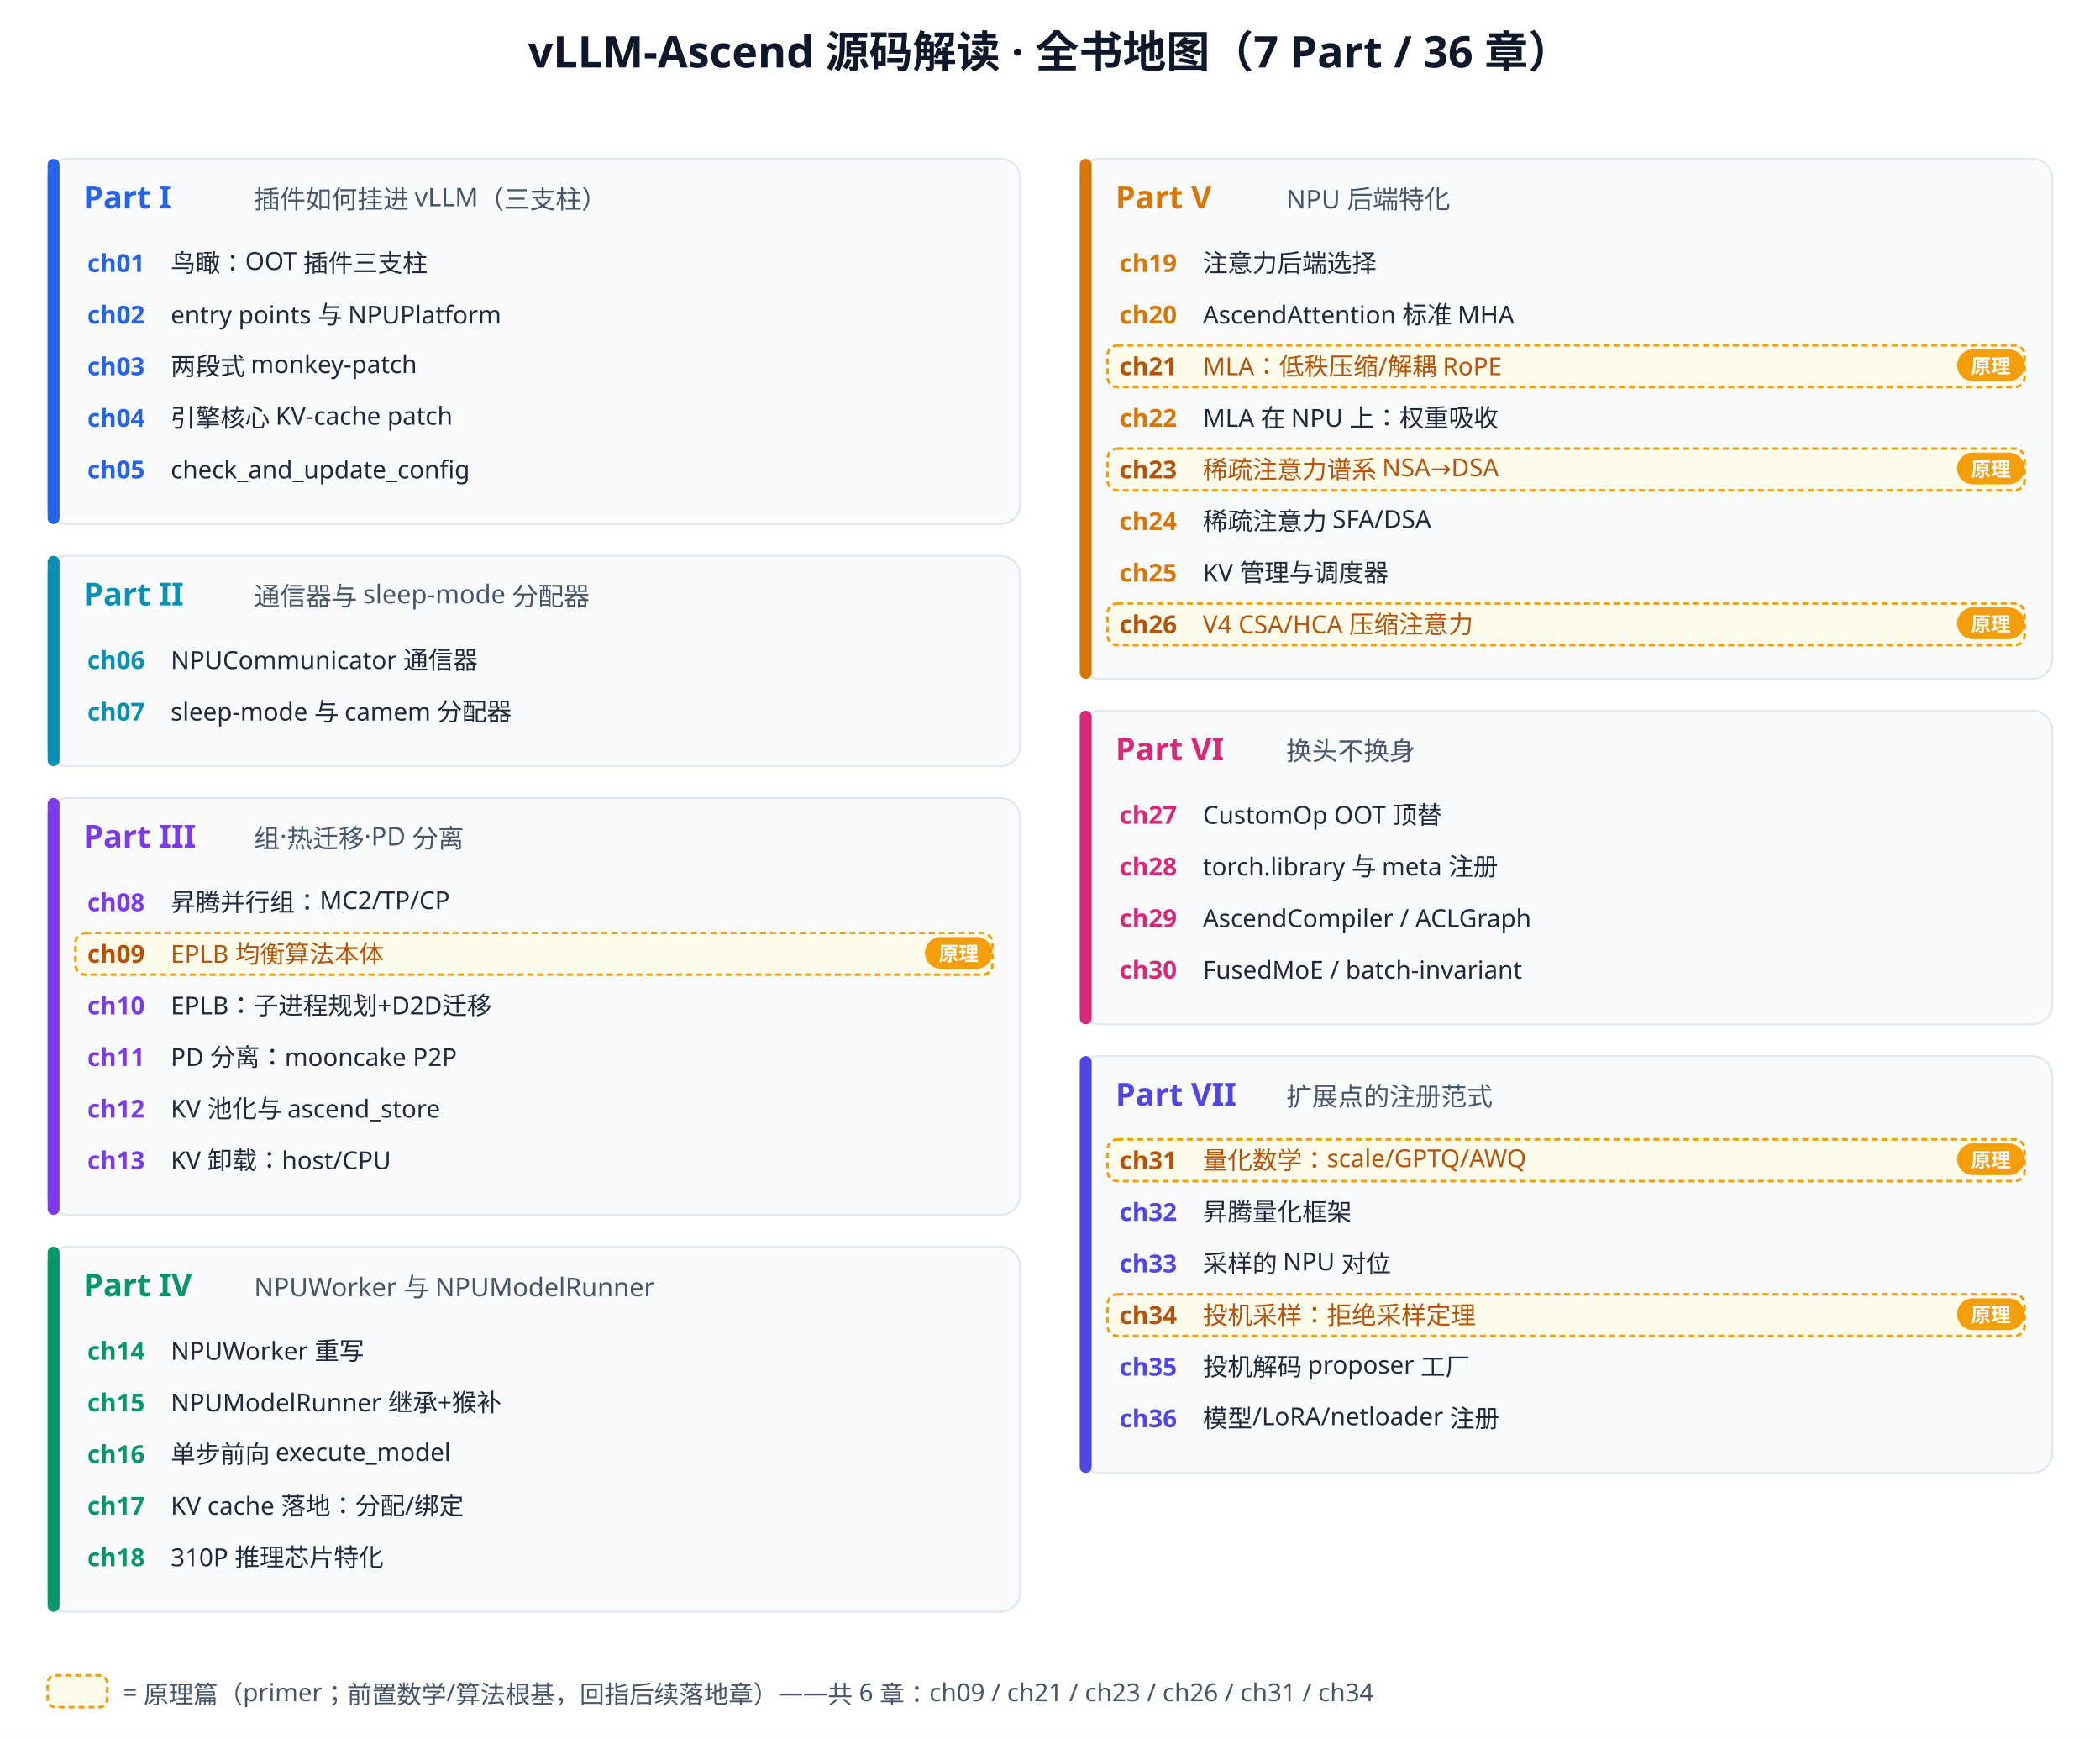
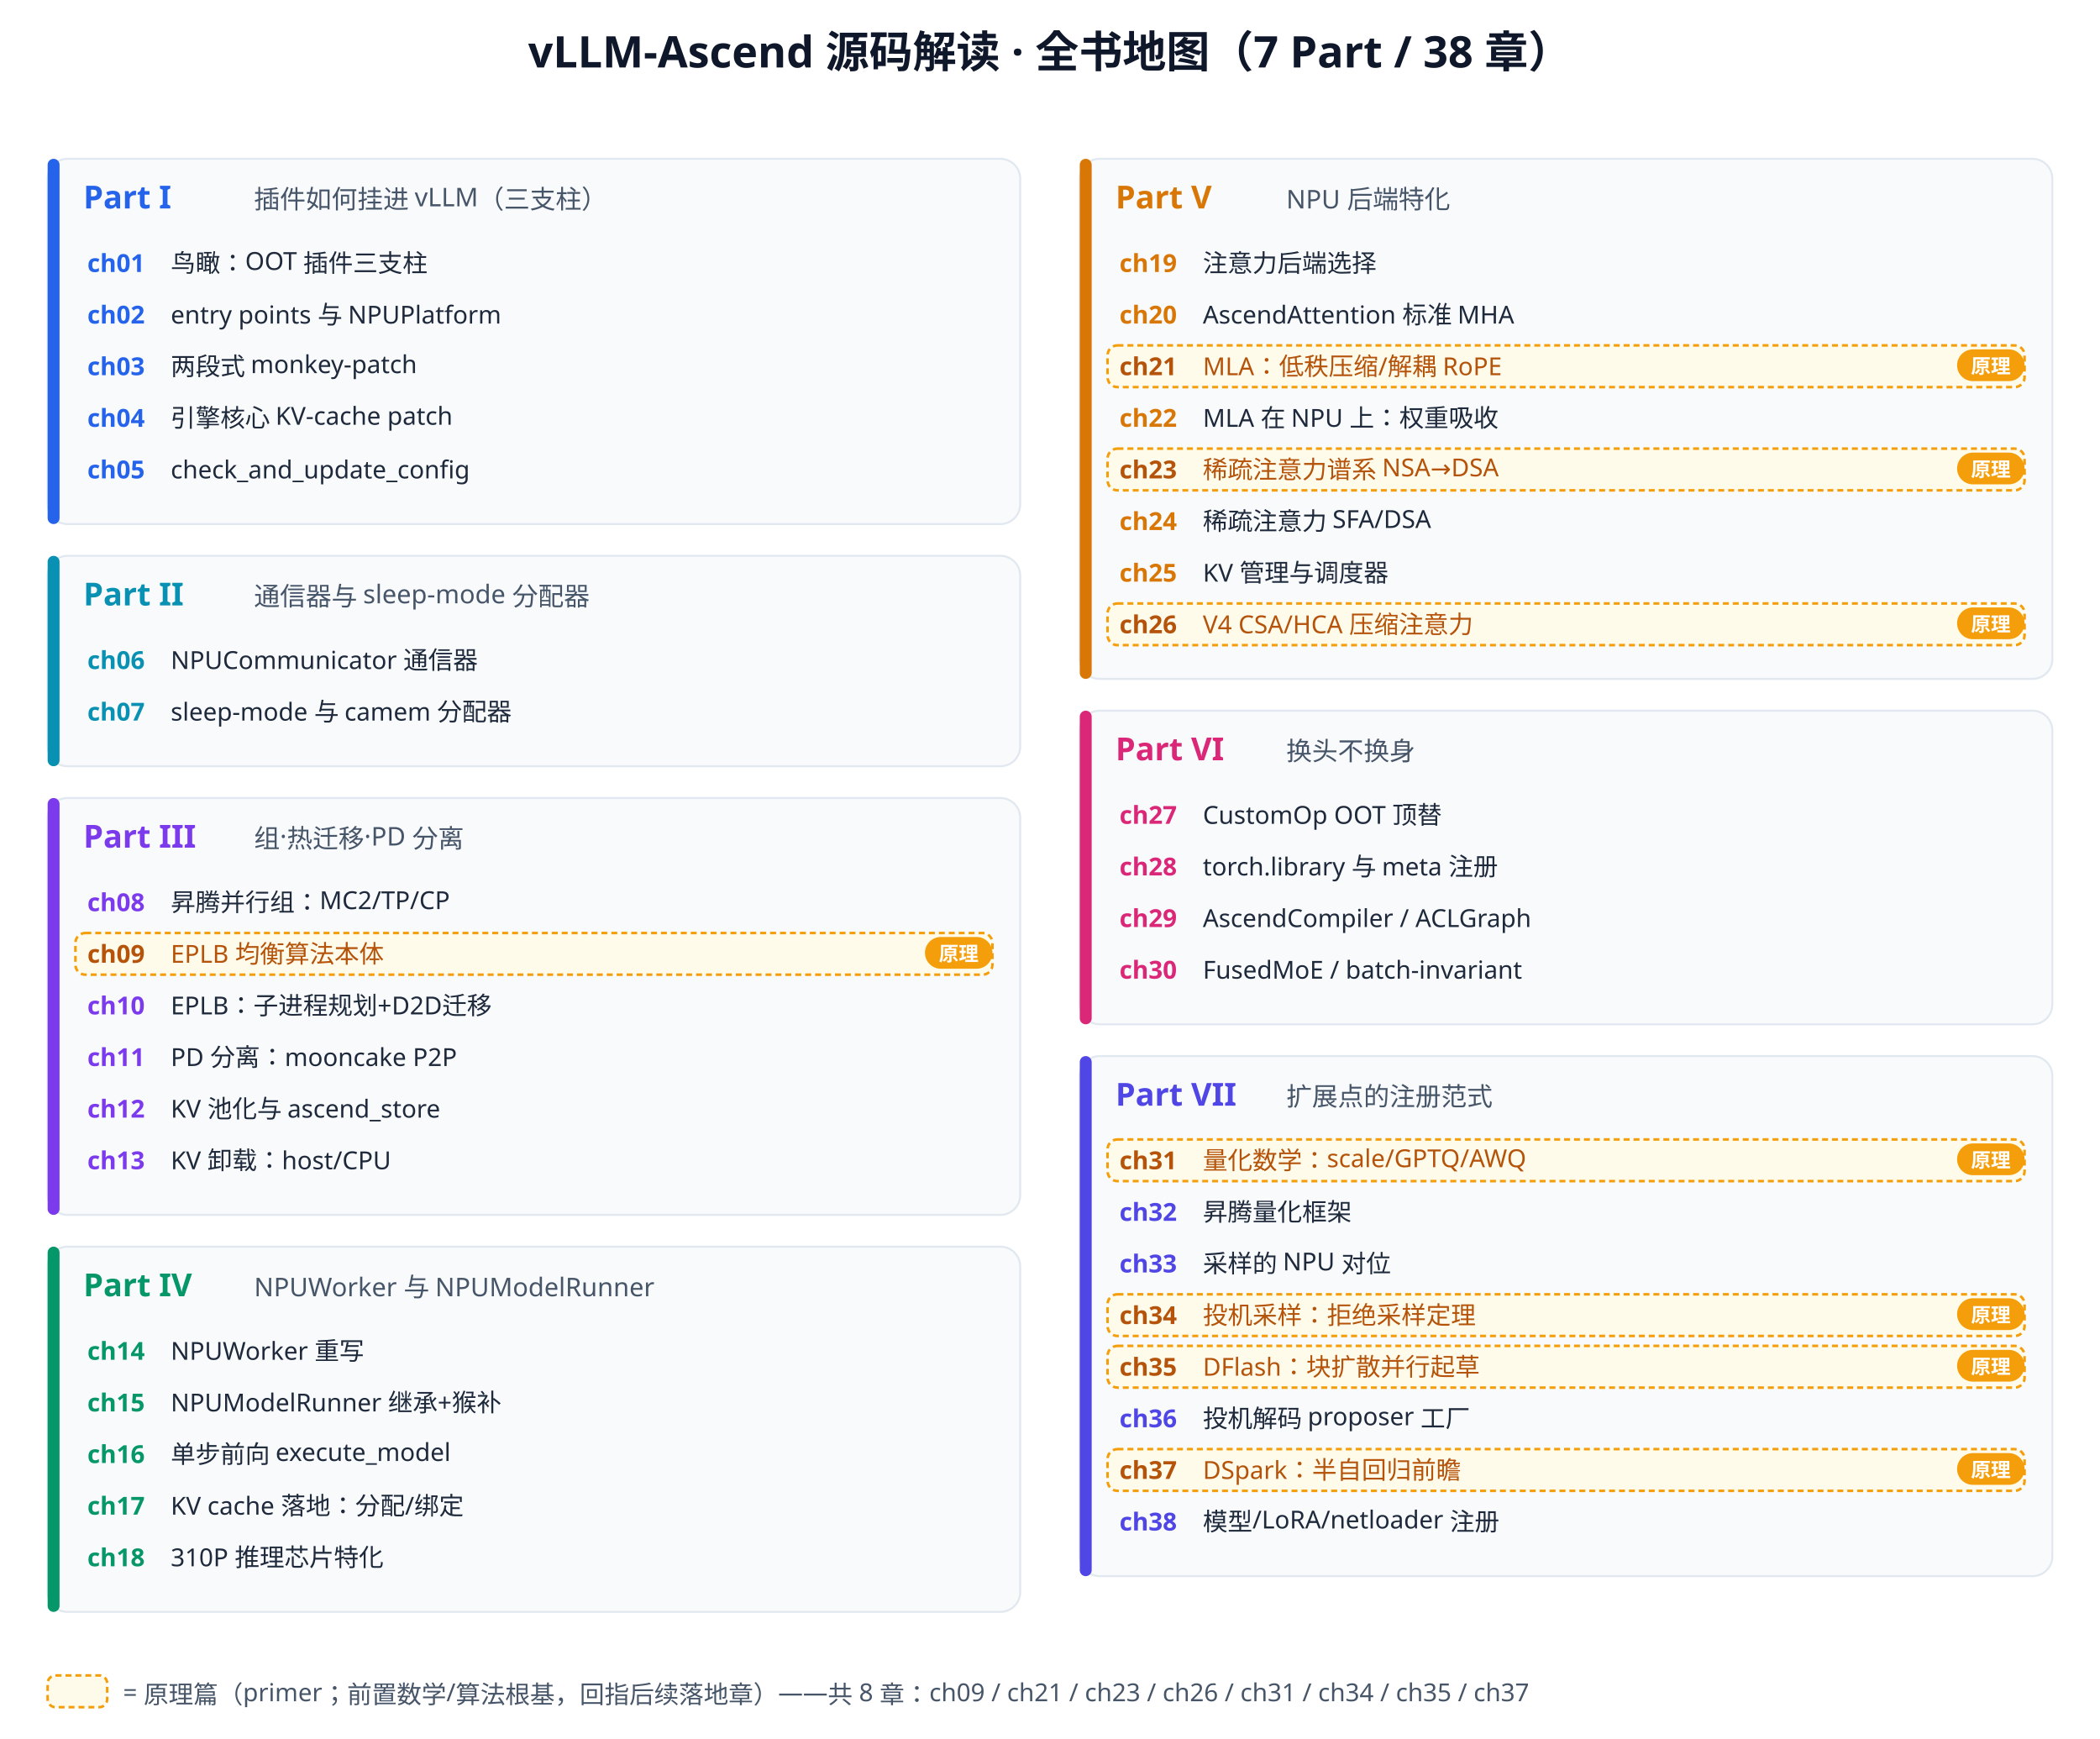
<svg xmlns="http://www.w3.org/2000/svg" viewBox="0 0 1058 876" font-family="sans-serif">
  <rect width="1058" height="876" fill="white" />
-   <text x="529.0" y="34" text-anchor="middle" font-size="22" font-weight="bold" fill="#0f172a">vLLM-Ascend 源码解读 · 全书地图（7 Part / 36 章）</text>
+   <text x="529.0" y="34" text-anchor="middle" font-size="22" font-weight="bold" fill="#0f172a">vLLM-Ascend 源码解读 · 全书地图（7 Part / 38 章）</text>
  <rect x="24" y="80" width="490" height="184" rx="10" fill="#f8fafc" stroke="#e2e8f0" stroke-width="1" />
  <rect x="24" y="80" width="6" height="184" rx="3" fill="#2563eb" />
  <text x="42" y="105" font-size="16" font-weight="bold" fill="#2563eb">Part I</text>
  <text x="128" y="105" font-size="13" fill="#475569">插件如何挂进 vLLM（三支柱）</text>
  <text x="44" y="137" font-size="12.5" font-weight="bold" fill="#2563eb">ch01</text>
  <text x="86" y="137" font-size="12.5" fill="#1e293b">鸟瞰：OOT 插件三支柱</text>
  <text x="44" y="163" font-size="12.5" font-weight="bold" fill="#2563eb">ch02</text>
  <text x="86" y="163" font-size="12.5" fill="#1e293b">entry points 与 NPUPlatform</text>
  <text x="44" y="189" font-size="12.5" font-weight="bold" fill="#2563eb">ch03</text>
  <text x="86" y="189" font-size="12.5" fill="#1e293b">两段式 monkey-patch</text>
  <text x="44" y="215" font-size="12.5" font-weight="bold" fill="#2563eb">ch04</text>
  <text x="86" y="215" font-size="12.5" fill="#1e293b">引擎核心 KV-cache patch</text>
  <text x="44" y="241" font-size="12.5" font-weight="bold" fill="#2563eb">ch05</text>
  <text x="86" y="241" font-size="12.5" fill="#1e293b">check_and_update_config</text>
  <rect x="24" y="280" width="490" height="106" rx="10" fill="#f8fafc" stroke="#e2e8f0" stroke-width="1" />
  <rect x="24" y="280" width="6" height="106" rx="3" fill="#0891b2" />
  <text x="42" y="305" font-size="16" font-weight="bold" fill="#0891b2">Part II</text>
  <text x="128" y="305" font-size="13" fill="#475569">通信器与 sleep-mode 分配器</text>
  <text x="44" y="337" font-size="12.5" font-weight="bold" fill="#0891b2">ch06</text>
  <text x="86" y="337" font-size="12.5" fill="#1e293b">NPUCommunicator 通信器</text>
  <text x="44" y="363" font-size="12.5" font-weight="bold" fill="#0891b2">ch07</text>
  <text x="86" y="363" font-size="12.5" fill="#1e293b">sleep-mode 与 camem 分配器</text>
  <rect x="24" y="402" width="490" height="210" rx="10" fill="#f8fafc" stroke="#e2e8f0" stroke-width="1" />
  <rect x="24" y="402" width="6" height="210" rx="3" fill="#7c3aed" />
  <text x="42" y="427" font-size="16" font-weight="bold" fill="#7c3aed">Part III</text>
  <text x="128" y="427" font-size="13" fill="#475569">组·热迁移·PD 分离</text>
  <text x="44" y="459" font-size="12.5" font-weight="bold" fill="#7c3aed">ch08</text>
  <text x="86" y="459" font-size="12.5" fill="#1e293b">昇腾并行组：MC2/TP/CP</text>
  <rect x="38" y="470" width="462" height="21" rx="5" fill="#fffbeb" stroke="#f59e0b" stroke-width="1.3" stroke-dasharray="3,2" />
  <text x="44" y="485" font-size="12.5" font-weight="bold" fill="#b45309">ch09</text>
  <text x="86" y="485" font-size="12.5" fill="#b45309">EPLB 均衡算法本体</text>
  <rect x="466" y="472" width="34" height="16" rx="8" fill="#f59e0b" />
  <text x="483.0" y="484" text-anchor="middle" font-size="10" font-weight="bold" fill="white">原理</text>
  <text x="44" y="511" font-size="12.5" font-weight="bold" fill="#7c3aed">ch10</text>
  <text x="86" y="511" font-size="12.5" fill="#1e293b">EPLB：子进程规划+D2D迁移</text>
  <text x="44" y="537" font-size="12.5" font-weight="bold" fill="#7c3aed">ch11</text>
  <text x="86" y="537" font-size="12.5" fill="#1e293b">PD 分离：mooncake P2P</text>
  <text x="44" y="563" font-size="12.5" font-weight="bold" fill="#7c3aed">ch12</text>
  <text x="86" y="563" font-size="12.5" fill="#1e293b">KV 池化与 ascend_store</text>
  <text x="44" y="589" font-size="12.5" font-weight="bold" fill="#7c3aed">ch13</text>
  <text x="86" y="589" font-size="12.5" fill="#1e293b">KV 卸载：host/CPU</text>
  <rect x="24" y="628" width="490" height="184" rx="10" fill="#f8fafc" stroke="#e2e8f0" stroke-width="1" />
  <rect x="24" y="628" width="6" height="184" rx="3" fill="#059669" />
  <text x="42" y="653" font-size="16" font-weight="bold" fill="#059669">Part IV</text>
  <text x="128" y="653" font-size="13" fill="#475569">NPUWorker 与 NPUModelRunner</text>
  <text x="44" y="685" font-size="12.5" font-weight="bold" fill="#059669">ch14</text>
  <text x="86" y="685" font-size="12.5" fill="#1e293b">NPUWorker 重写</text>
  <text x="44" y="711" font-size="12.5" font-weight="bold" fill="#059669">ch15</text>
  <text x="86" y="711" font-size="12.5" fill="#1e293b">NPUModelRunner 继承+猴补</text>
  <text x="44" y="737" font-size="12.5" font-weight="bold" fill="#059669">ch16</text>
  <text x="86" y="737" font-size="12.5" fill="#1e293b">单步前向 execute_model</text>
  <text x="44" y="763" font-size="12.5" font-weight="bold" fill="#059669">ch17</text>
  <text x="86" y="763" font-size="12.5" fill="#1e293b">KV cache 落地：分配/绑定</text>
  <text x="44" y="789" font-size="12.5" font-weight="bold" fill="#059669">ch18</text>
  <text x="86" y="789" font-size="12.5" fill="#1e293b">310P 推理芯片特化</text>
  <rect x="544" y="80" width="490" height="262" rx="10" fill="#f8fafc" stroke="#e2e8f0" stroke-width="1" />
  <rect x="544" y="80" width="6" height="262" rx="3" fill="#d97706" />
  <text x="562" y="105" font-size="16" font-weight="bold" fill="#d97706">Part V</text>
  <text x="648" y="105" font-size="13" fill="#475569">NPU 后端特化</text>
  <text x="564" y="137" font-size="12.5" font-weight="bold" fill="#d97706">ch19</text>
  <text x="606" y="137" font-size="12.5" fill="#1e293b">注意力后端选择</text>
  <text x="564" y="163" font-size="12.5" font-weight="bold" fill="#d97706">ch20</text>
  <text x="606" y="163" font-size="12.5" fill="#1e293b">AscendAttention 标准 MHA</text>
  <rect x="558" y="174" width="462" height="21" rx="5" fill="#fffbeb" stroke="#f59e0b" stroke-width="1.3" stroke-dasharray="3,2" />
  <text x="564" y="189" font-size="12.5" font-weight="bold" fill="#b45309">ch21</text>
  <text x="606" y="189" font-size="12.5" fill="#b45309">MLA：低秩压缩/解耦 RoPE</text>
  <rect x="986" y="176" width="34" height="16" rx="8" fill="#f59e0b" />
  <text x="1003.0" y="188" text-anchor="middle" font-size="10" font-weight="bold" fill="white">原理</text>
  <text x="564" y="215" font-size="12.5" font-weight="bold" fill="#d97706">ch22</text>
  <text x="606" y="215" font-size="12.5" fill="#1e293b">MLA 在 NPU 上：权重吸收</text>
  <rect x="558" y="226" width="462" height="21" rx="5" fill="#fffbeb" stroke="#f59e0b" stroke-width="1.3" stroke-dasharray="3,2" />
  <text x="564" y="241" font-size="12.5" font-weight="bold" fill="#b45309">ch23</text>
  <text x="606" y="241" font-size="12.5" fill="#b45309">稀疏注意力谱系 NSA→DSA</text>
  <rect x="986" y="228" width="34" height="16" rx="8" fill="#f59e0b" />
  <text x="1003.0" y="240" text-anchor="middle" font-size="10" font-weight="bold" fill="white">原理</text>
  <text x="564" y="267" font-size="12.5" font-weight="bold" fill="#d97706">ch24</text>
  <text x="606" y="267" font-size="12.5" fill="#1e293b">稀疏注意力 SFA/DSA</text>
  <text x="564" y="293" font-size="12.5" font-weight="bold" fill="#d97706">ch25</text>
  <text x="606" y="293" font-size="12.5" fill="#1e293b">KV 管理与调度器</text>
  <rect x="558" y="304" width="462" height="21" rx="5" fill="#fffbeb" stroke="#f59e0b" stroke-width="1.3" stroke-dasharray="3,2" />
  <text x="564" y="319" font-size="12.5" font-weight="bold" fill="#b45309">ch26</text>
  <text x="606" y="319" font-size="12.5" fill="#b45309">V4 CSA/HCA 压缩注意力</text>
  <rect x="986" y="306" width="34" height="16" rx="8" fill="#f59e0b" />
  <text x="1003.0" y="318" text-anchor="middle" font-size="10" font-weight="bold" fill="white">原理</text>
  <rect x="544" y="358" width="490" height="158" rx="10" fill="#f8fafc" stroke="#e2e8f0" stroke-width="1" />
  <rect x="544" y="358" width="6" height="158" rx="3" fill="#db2777" />
  <text x="562" y="383" font-size="16" font-weight="bold" fill="#db2777">Part VI</text>
  <text x="648" y="383" font-size="13" fill="#475569">换头不换身</text>
  <text x="564" y="415" font-size="12.5" font-weight="bold" fill="#db2777">ch27</text>
  <text x="606" y="415" font-size="12.5" fill="#1e293b">CustomOp OOT 顶替</text>
  <text x="564" y="441" font-size="12.5" font-weight="bold" fill="#db2777">ch28</text>
  <text x="606" y="441" font-size="12.5" fill="#1e293b">torch.library 与 meta 注册</text>
  <text x="564" y="467" font-size="12.5" font-weight="bold" fill="#db2777">ch29</text>
  <text x="606" y="467" font-size="12.5" fill="#1e293b">AscendCompiler / ACLGraph</text>
  <text x="564" y="493" font-size="12.5" font-weight="bold" fill="#db2777">ch30</text>
  <text x="606" y="493" font-size="12.5" fill="#1e293b">FusedMoE / batch-invariant</text>
-   <rect x="544" y="532" width="490" height="210" rx="10" fill="#f8fafc" stroke="#e2e8f0" stroke-width="1" />
-   <rect x="544" y="532" width="6" height="210" rx="3" fill="#4f46e5" />
+   <rect x="544" y="532" width="490" height="262" rx="10" fill="#f8fafc" stroke="#e2e8f0" stroke-width="1" />
+   <rect x="544" y="532" width="6" height="262" rx="3" fill="#4f46e5" />
  <text x="562" y="557" font-size="16" font-weight="bold" fill="#4f46e5">Part VII</text>
  <text x="648" y="557" font-size="13" fill="#475569">扩展点的注册范式</text>
  <rect x="558" y="574" width="462" height="21" rx="5" fill="#fffbeb" stroke="#f59e0b" stroke-width="1.3" stroke-dasharray="3,2" />
  <text x="564" y="589" font-size="12.5" font-weight="bold" fill="#b45309">ch31</text>
  <text x="606" y="589" font-size="12.5" fill="#b45309">量化数学：scale/GPTQ/AWQ</text>
  <rect x="986" y="576" width="34" height="16" rx="8" fill="#f59e0b" />
  <text x="1003.0" y="588" text-anchor="middle" font-size="10" font-weight="bold" fill="white">原理</text>
  <text x="564" y="615" font-size="12.5" font-weight="bold" fill="#4f46e5">ch32</text>
  <text x="606" y="615" font-size="12.5" fill="#1e293b">昇腾量化框架</text>
  <text x="564" y="641" font-size="12.5" font-weight="bold" fill="#4f46e5">ch33</text>
  <text x="606" y="641" font-size="12.5" fill="#1e293b">采样的 NPU 对位</text>
  <rect x="558" y="652" width="462" height="21" rx="5" fill="#fffbeb" stroke="#f59e0b" stroke-width="1.3" stroke-dasharray="3,2" />
  <text x="564" y="667" font-size="12.5" font-weight="bold" fill="#b45309">ch34</text>
  <text x="606" y="667" font-size="12.5" fill="#b45309">投机采样：拒绝采样定理</text>
  <rect x="986" y="654" width="34" height="16" rx="8" fill="#f59e0b" />
  <text x="1003.0" y="666" text-anchor="middle" font-size="10" font-weight="bold" fill="white">原理</text>
-   <text x="564" y="693" font-size="12.5" font-weight="bold" fill="#4f46e5">ch35</text>
-   <text x="606" y="693" font-size="12.5" fill="#1e293b">投机解码 proposer 工厂</text>
+   <rect x="558" y="678" width="462" height="21" rx="5" fill="#fffbeb" stroke="#f59e0b" stroke-width="1.3" stroke-dasharray="3,2" />
+   <text x="564" y="693" font-size="12.5" font-weight="bold" fill="#b45309">ch35</text>
+   <text x="606" y="693" font-size="12.5" fill="#b45309">DFlash：块扩散并行起草</text>
+   <rect x="986" y="680" width="34" height="16" rx="8" fill="#f59e0b" />
+   <text x="1003.0" y="692" text-anchor="middle" font-size="10" font-weight="bold" fill="white">原理</text>
  <text x="564" y="719" font-size="12.5" font-weight="bold" fill="#4f46e5">ch36</text>
-   <text x="606" y="719" font-size="12.5" fill="#1e293b">模型/LoRA/netloader 注册</text>
+   <text x="606" y="719" font-size="12.5" fill="#1e293b">投机解码 proposer 工厂</text>
+   <rect x="558" y="730" width="462" height="21" rx="5" fill="#fffbeb" stroke="#f59e0b" stroke-width="1.3" stroke-dasharray="3,2" />
+   <text x="564" y="745" font-size="12.5" font-weight="bold" fill="#b45309">ch37</text>
+   <text x="606" y="745" font-size="12.5" fill="#b45309">DSpark：半自回归前瞻</text>
+   <rect x="986" y="732" width="34" height="16" rx="8" fill="#f59e0b" />
+   <text x="1003.0" y="744" text-anchor="middle" font-size="10" font-weight="bold" fill="white">原理</text>
+   <text x="564" y="771" font-size="12.5" font-weight="bold" fill="#4f46e5">ch38</text>
+   <text x="606" y="771" font-size="12.5" fill="#1e293b">模型/LoRA/netloader 注册</text>
  <rect x="24" y="844" width="30" height="16" rx="4" fill="#fffbeb" stroke="#f59e0b" stroke-width="1.3" stroke-dasharray="3,2" />
-   <text x="62" y="857" font-size="12.5" fill="#475569">= 原理篇（primer；前置数学/算法根基，回指后续落地章）——共 6 章：ch09 / ch21 / ch23 / ch26 / ch31 / ch34</text>
+   <text x="62" y="857" font-size="12.5" fill="#475569">= 原理篇（primer；前置数学/算法根基，回指后续落地章）——共 8 章：ch09 / ch21 / ch23 / ch26 / ch31 / ch34 / ch35 / ch37</text>
</svg>
